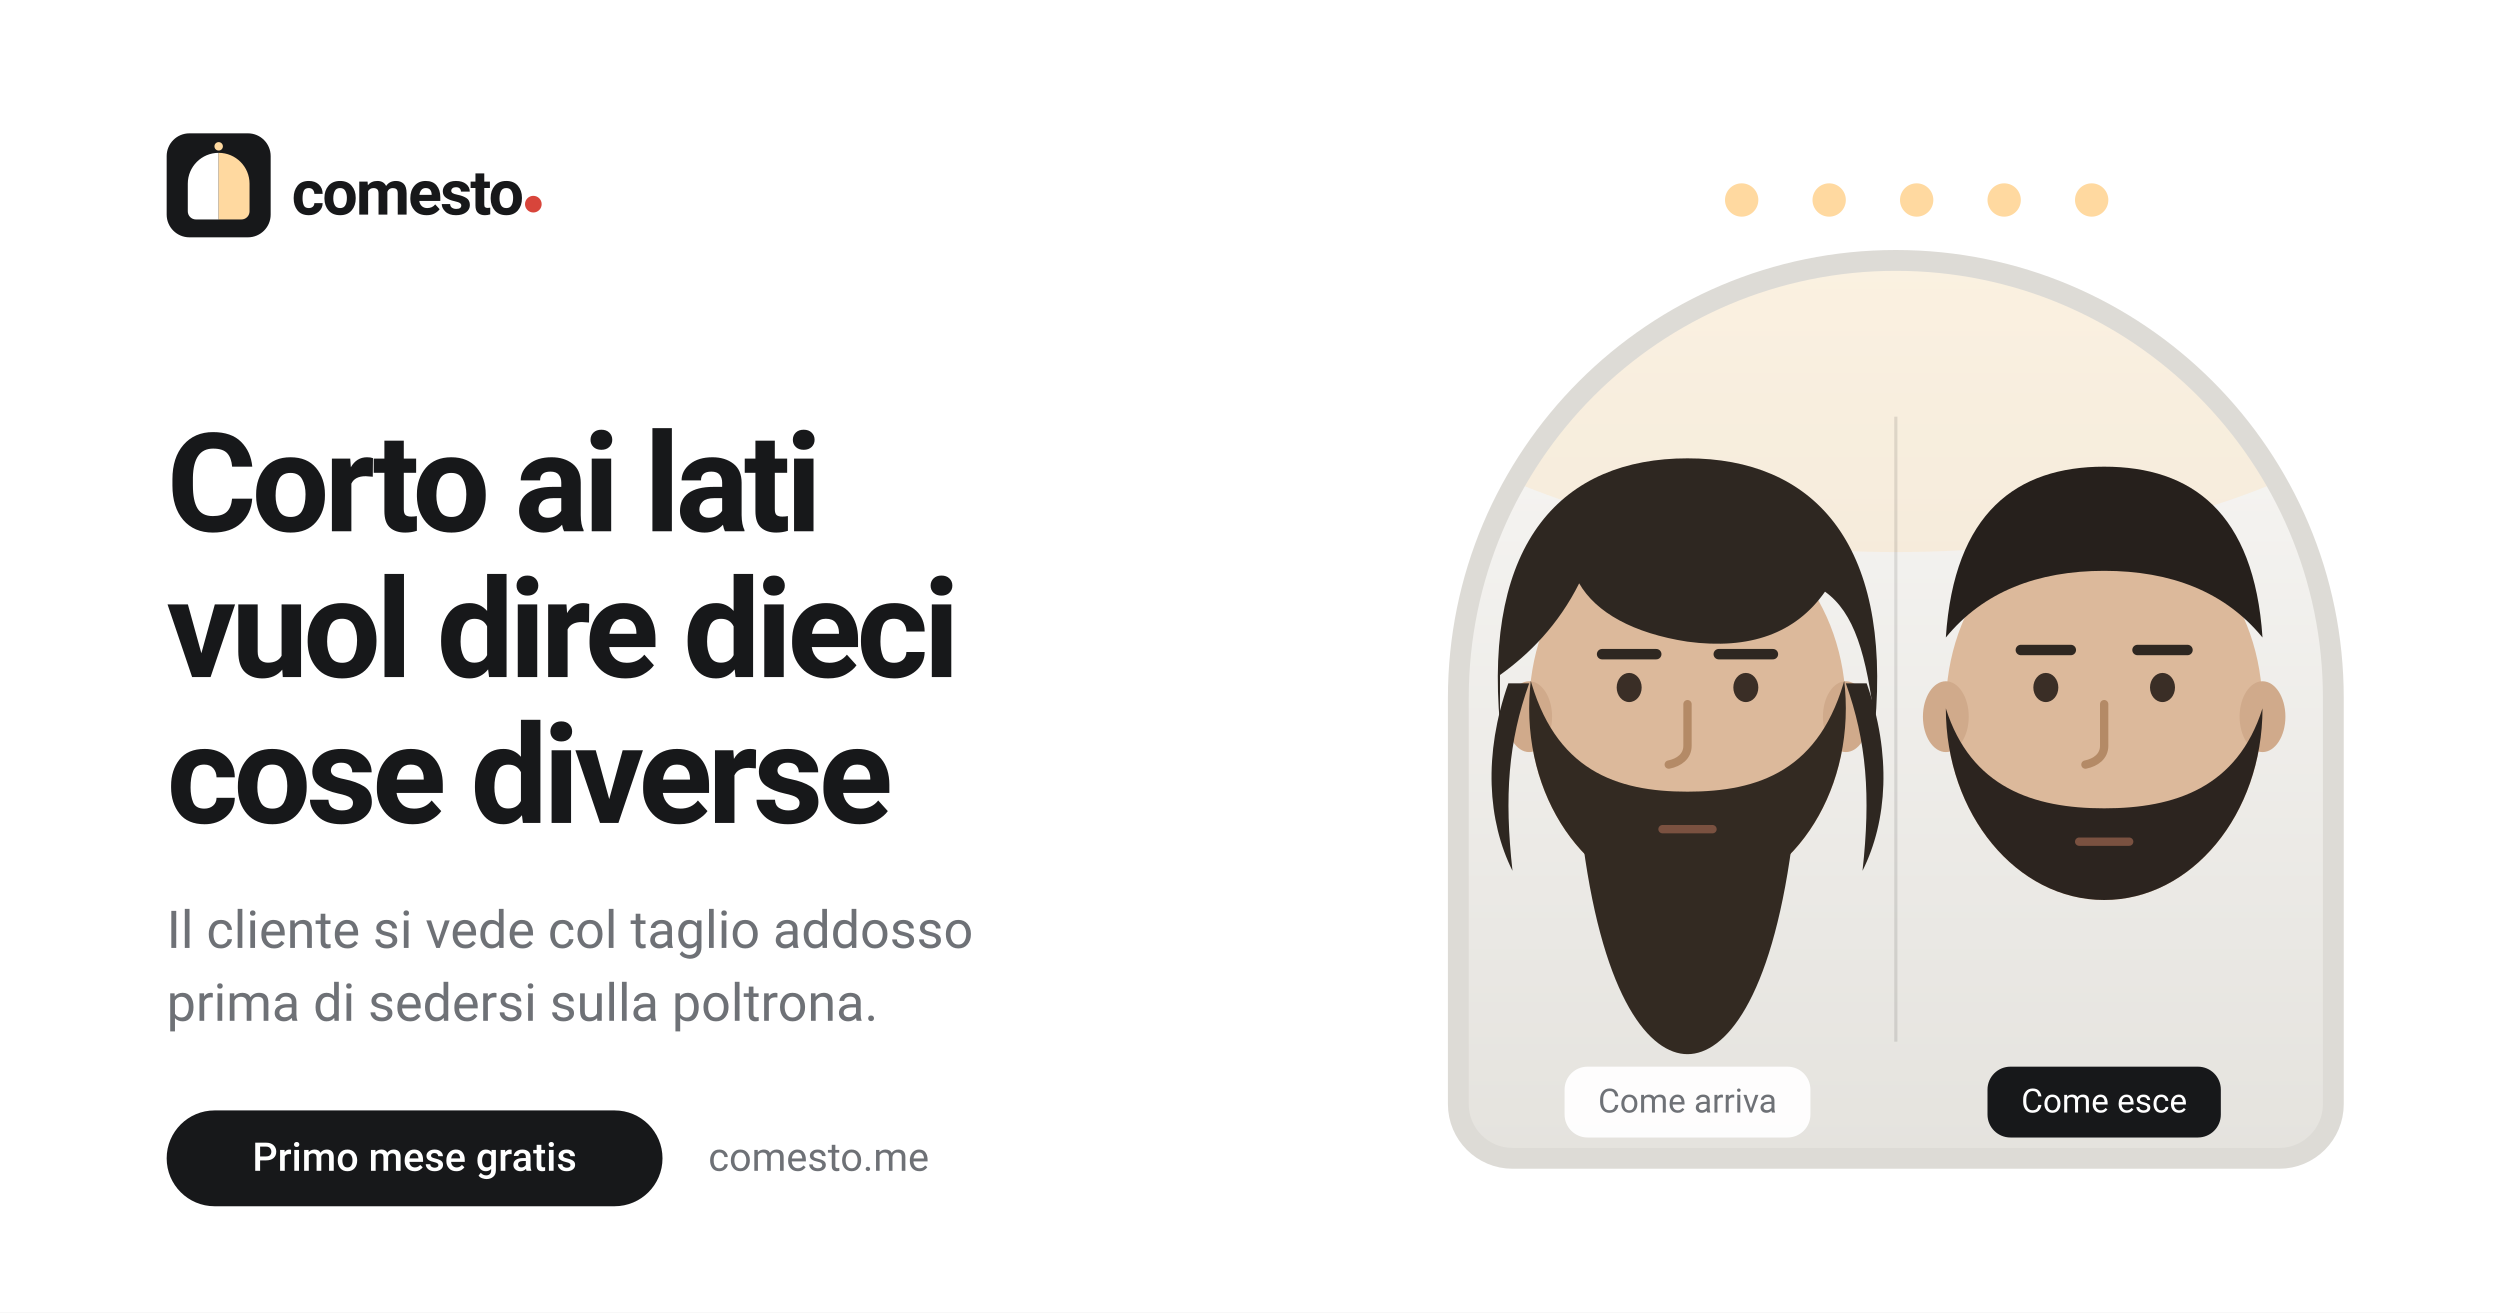
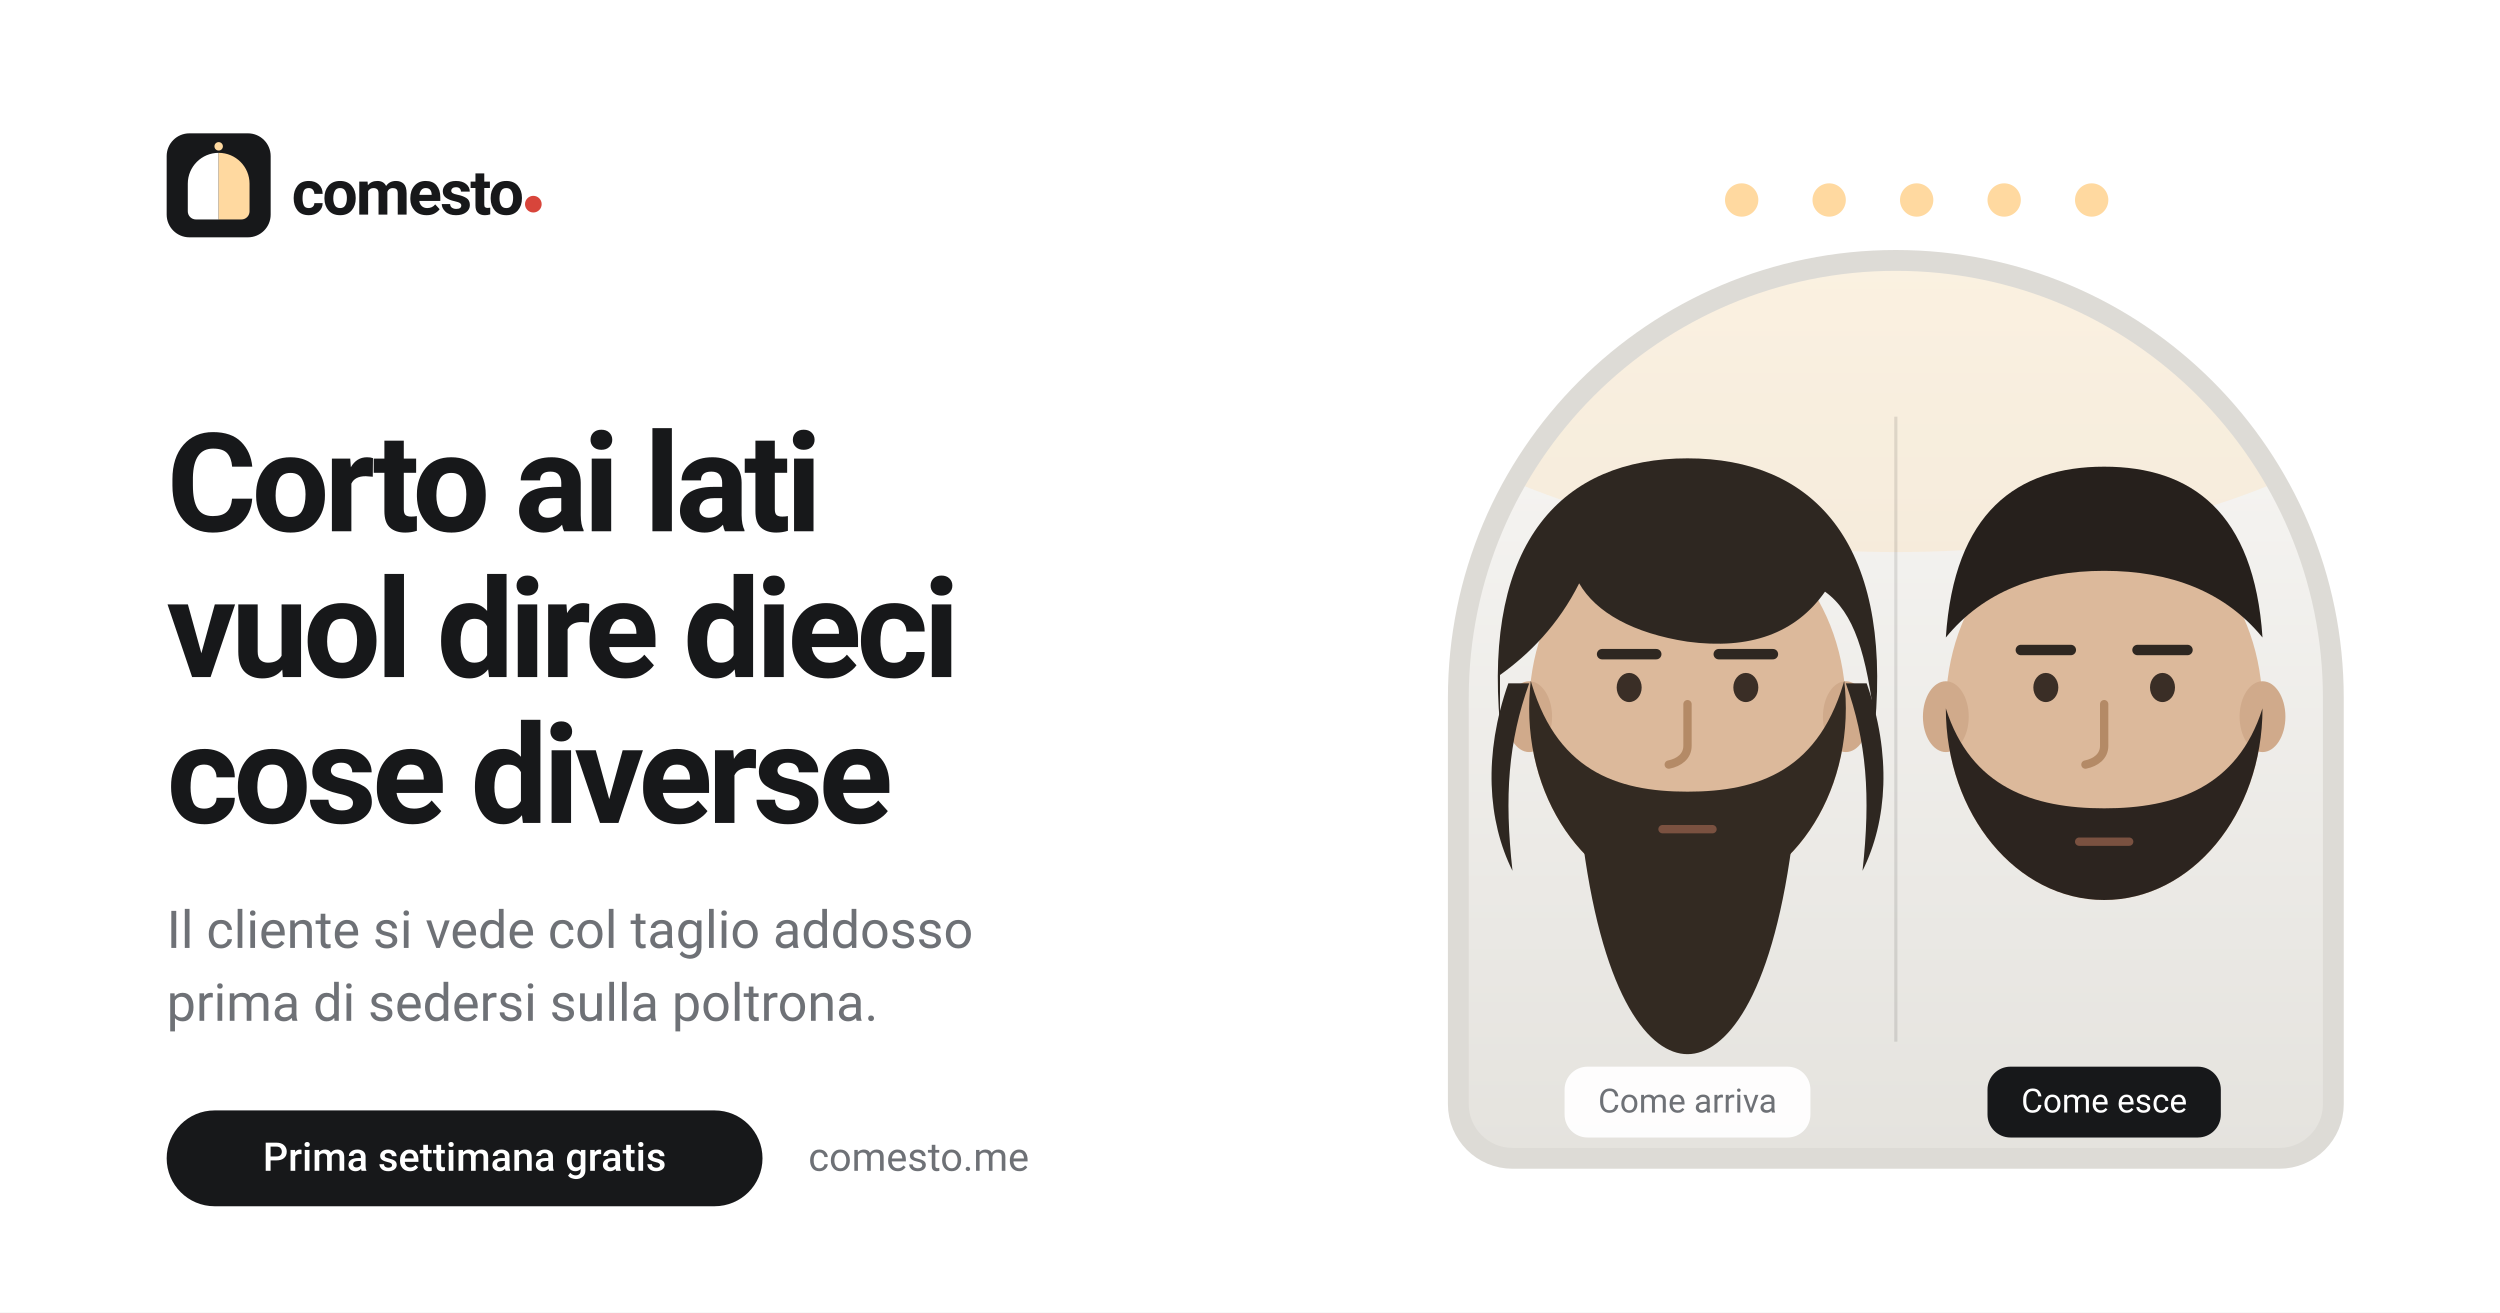
<svg xmlns="http://www.w3.org/2000/svg" viewBox="0 0 1200 630" width="1200" height="630">
  <defs>
    <clipPath id="ogArcoMarchio">
      <path d="M13 31a19 19 0 0 1 38 0v17a5 5 0 0 1-5 5H18a5 5 0 0 1-5-5z" />
    </clipPath>
    <clipPath id="ogSpecchio">
      <path d="M700 335a210 210 0 0 1 420 0v195a26 26 0 0 1-26 26H726a26 26 0 0 1-26-26z" />
    </clipPath>
    <clipPath id="ogSinistra">
      <rect x="690" y="110" width="220" height="460" />
    </clipPath>
    <clipPath id="ogTesta">
      <ellipse cx="160" cy="212" rx="76" ry="92" />
    </clipPath>
    <linearGradient id="ogFondoSpecchio" x1="0" y1="0" x2="0" y2="1">
      <stop offset="0%" stop-color="#FAF9F7" />
      <stop offset="100%" stop-color="#E4E2DD" />
    </linearGradient>
  </defs>
  <rect width="1200" height="630" fill="#FFFFFF" />
  <g transform="translate(80,64) scale(0.78)">
    <rect width="64" height="64" rx="14" fill="#17181A" />
    <g clip-path="url(#ogArcoMarchio)">
      <rect x="13" y="12" width="19" height="41" fill="#FFFFFF" />
      <rect x="32" y="12" width="19" height="41" fill="#FFD9A0" />
    </g>
    <circle cx="32" cy="8" r="2.6" fill="#FFD9A0" />
  </g>
  <text x="140" y="103" font-family="-apple-system, BlinkMacSystemFont, 'Segoe UI', Roboto, Helvetica, Arial, sans-serif" font-size="30" font-weight="600" letter-spacing="-0.9" fill="#17181A">comesto</text>
  <circle cx="256" cy="98" r="4" fill="#D8453B" />
  <g font-family="-apple-system, BlinkMacSystemFont, 'Segoe UI', Roboto, Helvetica, Arial, sans-serif" font-size="66" font-weight="600" letter-spacing="-2.4" fill="#17181A">
    <text x="80" y="255">Corto ai lati</text>
    <text x="80" y="325">vuol dire dieci</text>
    <text x="80" y="395">cose diverse</text>
  </g>
  <g font-family="-apple-system, BlinkMacSystemFont, 'Segoe UI', Roboto, Helvetica, Arial, sans-serif" font-size="25" fill="#6E7176">
    <text x="80" y="455">Il cliente si vede col taglio addosso</text>
    <text x="80" y="490">prima di sedersi sulla poltrona.</text>
  </g>
-   <rect x="80" y="533" width="238" height="46" rx="23" fill="#17181A" />
-   <text x="199" y="562" text-anchor="middle" font-family="-apple-system, BlinkMacSystemFont, 'Segoe UI', Roboto, Helvetica, Arial, sans-serif" font-size="19" font-weight="500" fill="#FFFFFF">Primo mese gratis</text>
-   <text x="340" y="562" font-family="-apple-system, BlinkMacSystemFont, 'Segoe UI', Roboto, Helvetica, Arial, sans-serif" font-size="19" fill="#6E7176">comesto.me</text>
+   <rect x="80" y="533" width="286" height="46" rx="23" fill="#17181A" />
+   <text x="223" y="562" text-anchor="middle" font-family="-apple-system, BlinkMacSystemFont, 'Segoe UI', Roboto, Helvetica, Arial, sans-serif" font-size="19" font-weight="500" fill="#FFFFFF">Prima settimana gratis</text>
+   <text x="388" y="562" font-family="-apple-system, BlinkMacSystemFont, 'Segoe UI', Roboto, Helvetica, Arial, sans-serif" font-size="19" fill="#6E7176">comesto.me</text>
  <g fill="#FFD9A0">
    <circle cx="836" cy="96" r="8" />
    <circle cx="878" cy="96" r="8" />
    <circle cx="920" cy="96" r="8" />
    <circle cx="962" cy="96" r="8" />
    <circle cx="1004" cy="96" r="8" />
  </g>
  <g clip-path="url(#ogSpecchio)">
    <rect x="690" y="110" width="440" height="460" fill="url(#ogFondoSpecchio)" />
    <ellipse cx="910" cy="115" rx="290" ry="150" fill="#FFD9A0" opacity=".24" />
    <g transform="translate(650,128)">
      <ellipse cx="160" cy="212" rx="76" ry="92" fill="#DCB99B" />
      <ellipse cx="84" cy="216" rx="11" ry="17" fill="#D0AA8B" />
      <ellipse cx="236" cy="216" rx="11" ry="17" fill="#D0AA8B" />
      <g fill="#3A2E26">
        <ellipse cx="132" cy="202" rx="6" ry="7" />
        <ellipse cx="188" cy="202" rx="6" ry="7" />
      </g>
      <g stroke="#2E2721" stroke-width="5" stroke-linecap="round">
        <path d="M119 186h26" />
        <path d="M175 186h26" />
      </g>
      <path d="M160 210v20c0 5-4 8-9 9" stroke="#B48A66" stroke-width="4" fill="none" stroke-linecap="round" />
      <g clip-path="url(#ogTesta)">
        <path d="M84 196C96 242 126 252 160 252s64-10 76-56v134H84z" fill="#332A22" />
      </g>
      <path d="M110 278c10 74 32 100 50 100s40-26 50-100z" fill="#332A22" />
      <path d="M148 270h24" stroke="#7A5140" stroke-width="4" stroke-linecap="round" />
      <path d="M70 220C62 132 100 92 160 92s98 40 90 128c-4-34-10-54-24-64-14 20-36 28-66 24-26-4-44-14-52-28-10 20-24 34-38 44z" fill="#2E2721" />
      <path d="M74 200c-12 34-10 66 2 90-4-36-2-62 8-90z" fill="#2E2721" />
      <path d="M246 200c12 34 10 66-2 90 4-36 2-62-8-90z" fill="#2E2721" />
    </g>
    <g transform="translate(850,128)">
      <ellipse cx="160" cy="212" rx="76" ry="92" fill="#DCB99B" />
      <ellipse cx="84" cy="216" rx="11" ry="17" fill="#D0AA8B" />
      <ellipse cx="236" cy="216" rx="11" ry="17" fill="#D0AA8B" />
      <g fill="#3A2E26">
        <ellipse cx="132" cy="202" rx="6" ry="7" />
        <ellipse cx="188" cy="202" rx="6" ry="7" />
      </g>
      <g stroke="#2E2721" stroke-width="5" stroke-linecap="round">
        <path d="M120 184h24" />
        <path d="M176 184h24" />
      </g>
      <path d="M160 210v20c0 5-4 8-9 9" stroke="#B48A66" stroke-width="4" fill="none" stroke-linecap="round" />
      <g clip-path="url(#ogTesta)">
        <path d="M84 212C96 250 126 260 160 260s64-10 76-48v118H84z" fill="#2C241F" />
      </g>
      <path d="M148 276h24" stroke="#7A5140" stroke-width="4" stroke-linecap="round" />
      <path d="M84 178C88 118 118 96 160 96s72 22 76 82c-18-22-44-32-76-32s-58 10-76 32z" fill="#26201C" />
    </g>
    <path d="M910 200v300" stroke="#17181A" stroke-width="1.5" opacity=".12" />
  </g>
  <path d="M700 335a210 210 0 0 1 420 0v195a26 26 0 0 1-26 26H726a26 26 0 0 1-26-26z" fill="none" stroke="#DDDBD6" stroke-width="10" />
  <g font-family="-apple-system, BlinkMacSystemFont, 'Segoe UI', Roboto, Helvetica, Arial, sans-serif" font-size="16">
    <rect x="751" y="512" width="118" height="34" rx="11" fill="#FFFFFF" opacity=".94" />
    <text x="810" y="534" text-anchor="middle" fill="#6E7176">Come arriva</text>
    <rect x="954" y="512" width="112" height="34" rx="11" fill="#17181A" />
    <text x="1010" y="534" text-anchor="middle" fill="#FFFFFF">Come esce</text>
  </g>
</svg>
